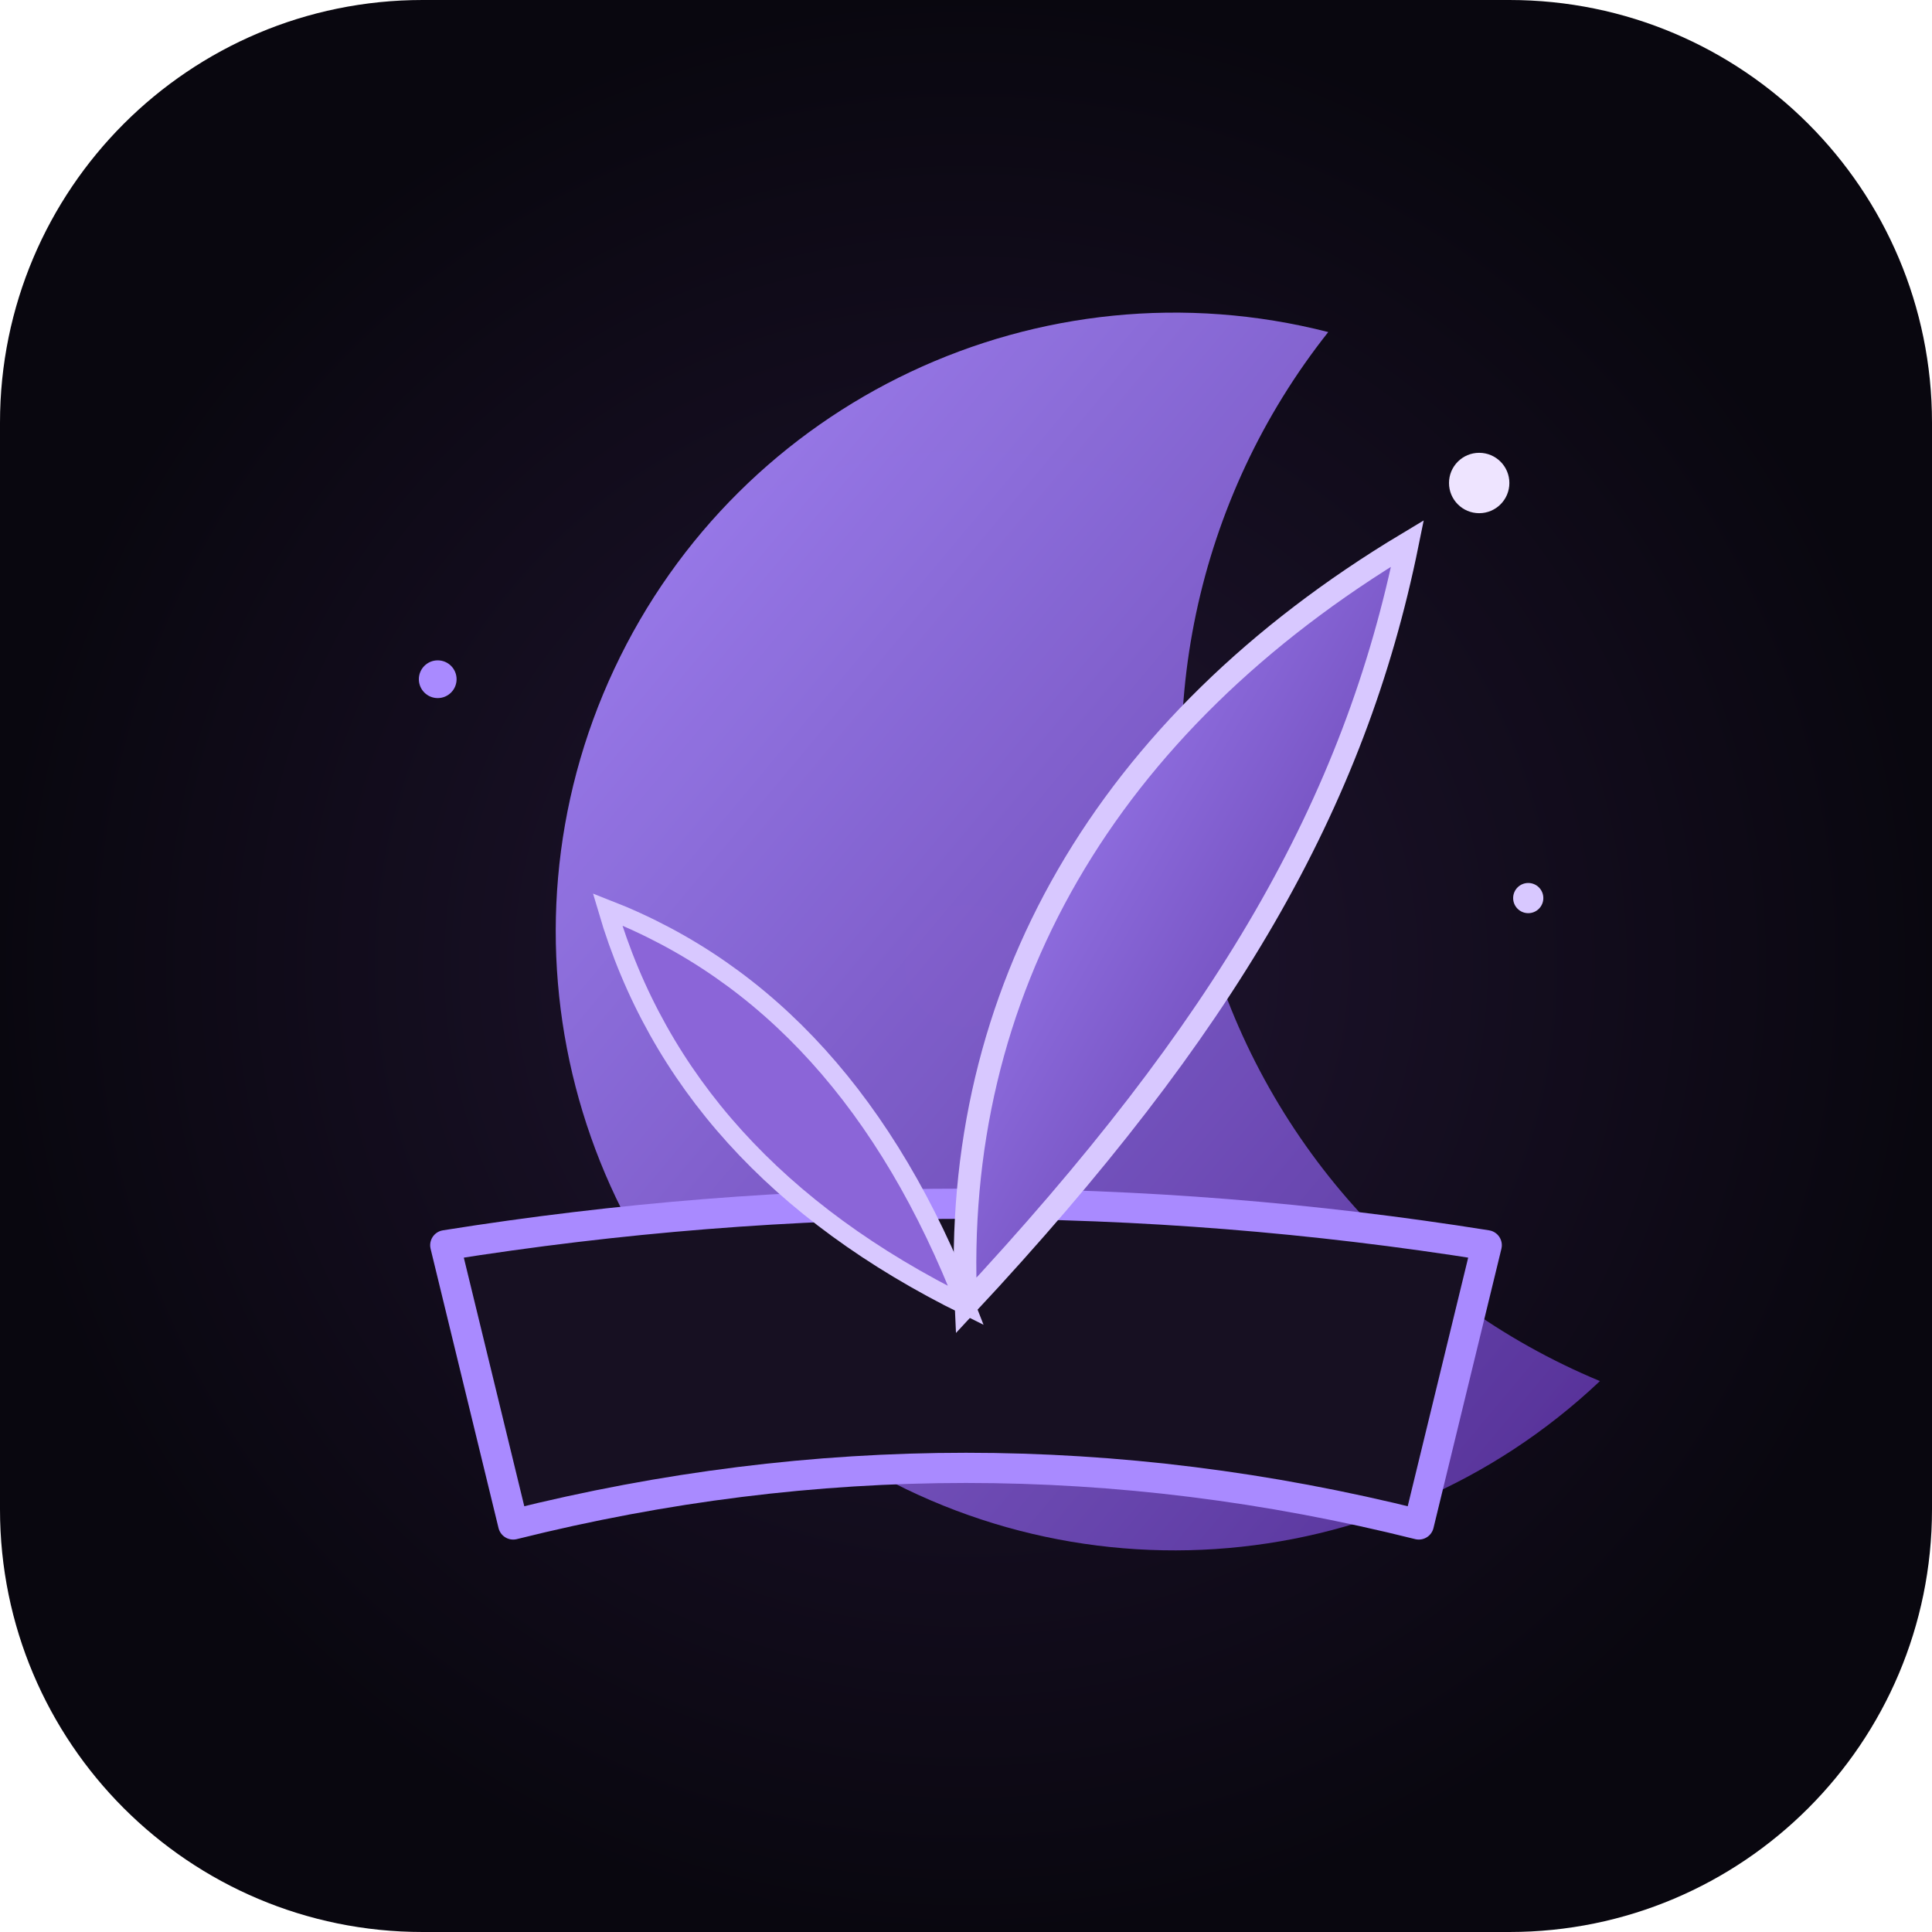
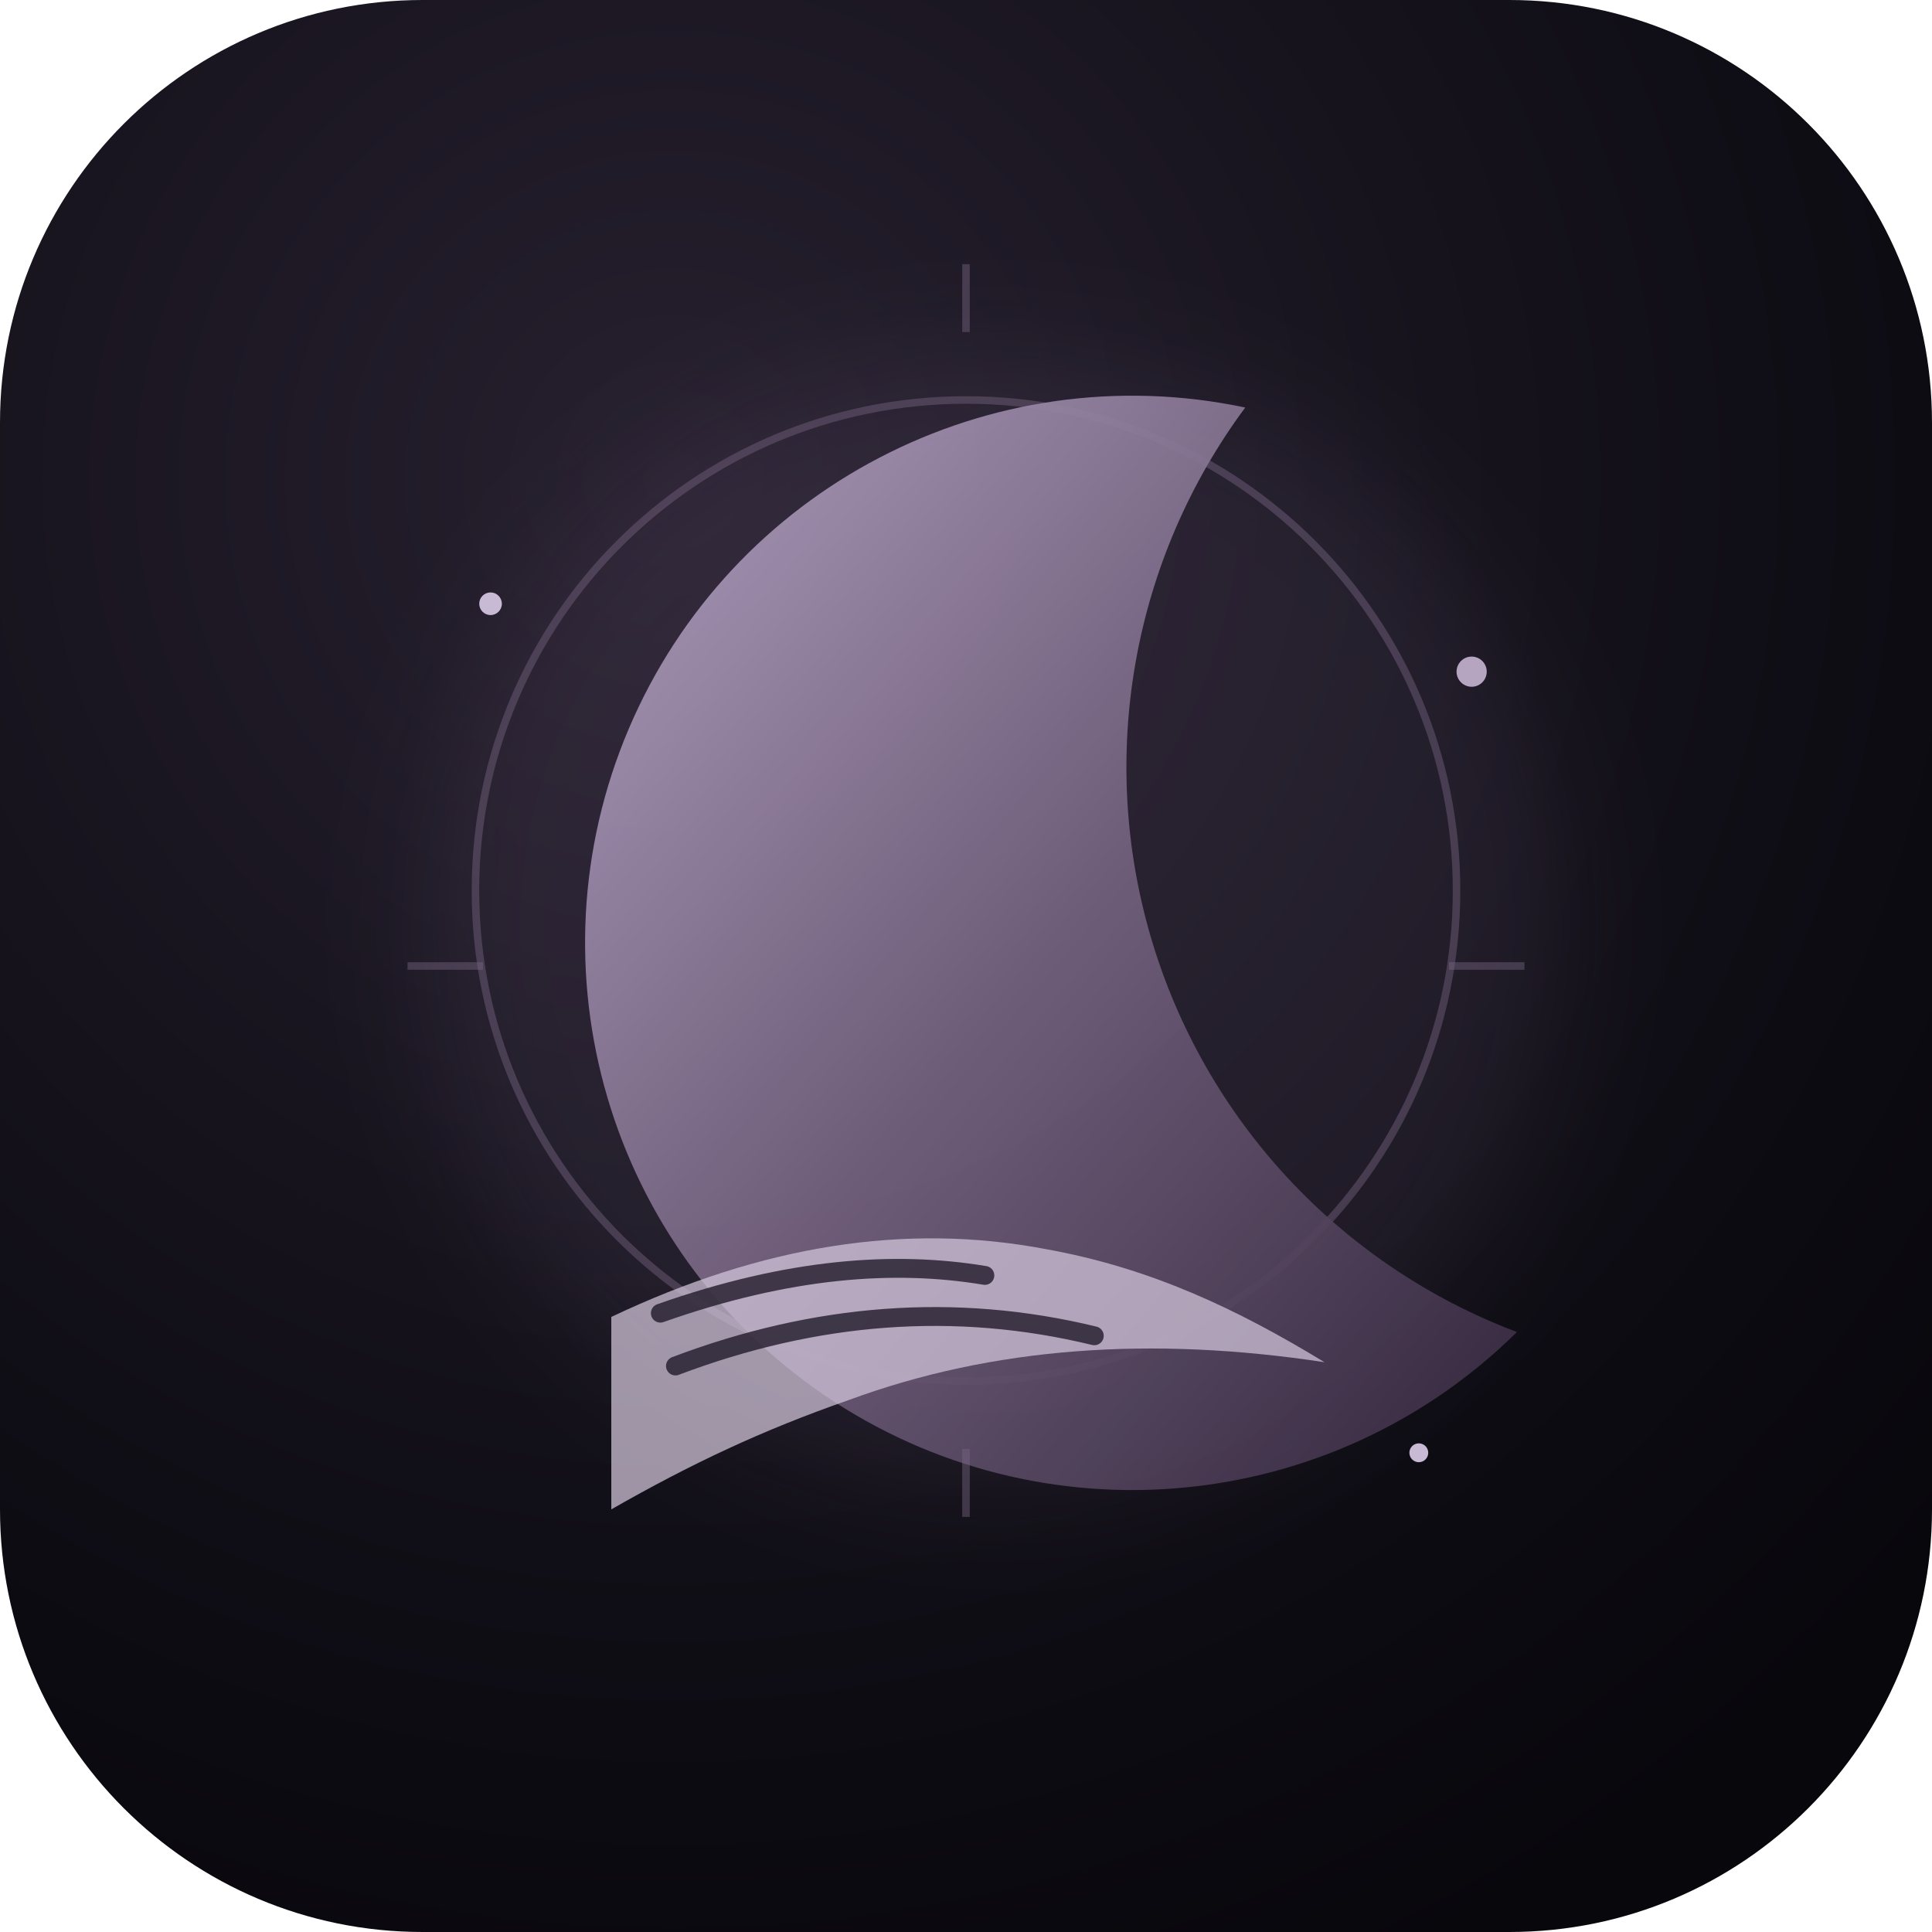
<svg xmlns="http://www.w3.org/2000/svg" viewBox="0 0 512 512">
  <defs>
-     <linearGradient id="g" x1="0" y1="0" x2="1" y2="1">
-       <stop stop-color="#a98aff" />
-       <stop offset="1" stop-color="#56309b" />
+     <radialGradient id="bg" cx="35%" cy="25%" r="85%">
+       <stop stop-color="#27202f" />
+       <stop offset=".65" stop-color="#100e16" />
+       <stop offset="1" stop-color="#08070c" />
+     </radialGradient>
+     <linearGradient id="veil" x1="0" y1="0" x2="1" y2="1">
+       <stop stop-color="#b9a8c9" />
+       <stop offset=".5" stop-color="#74627f" />
+       <stop offset="1" stop-color="#35283f" />
    </linearGradient>
-     <radialGradient id="bg">
-       <stop stop-color="#211532" />
-       <stop offset="1" stop-color="#09070f" />
-     </radialGradient>
+     <filter id="blur">
+       <feGaussianBlur stdDeviation="15" />
+     </filter>
  </defs>
  <rect width="512" height="512" rx="112" fill="url(#bg)" />
-   <path d="M352 88a164 164 0 1 0 72 278A180 180 0 0 1 352 88Z" fill="url(#g)" opacity=".95" />
-   <path d="M118 330q138-22 276 0l-18 74q-120-30-240 0Z" fill="#171022" stroke="#a98aff" stroke-width="8" stroke-linejoin="round" />
-   <path d="M256 346c-4-83 37-154 117-202-14 69-48 128-117 202Z" fill="url(#g)" stroke="#d8c8ff" stroke-width="6" />
-   <path d="M256 346q-31-80-95-105 20 68 95 105Z" fill="#8b65d8" stroke="#d8c8ff" stroke-width="5" />
-   <circle cx="392" cy="128" r="8" fill="#eee4ff" />
-   <circle cx="116" cy="180" r="5" fill="#a98aff" />
-   <circle cx="405" cy="238" r="4" fill="#d8c8ff" />
+   <circle cx="264" cy="245" r="151" fill="#8e789f" opacity=".12" filter="url(#blur)" />
+   <circle cx="256" cy="236" r="130" fill="none" stroke="#756481" stroke-width="2" opacity=".45" />
+   <path d="M330 108a145 145 0 1 0 72 245A160 160 0 0 1 330 108Z" fill="url(#veil)" opacity=".92" />
+   <path d="M162 349c40-19 78-25 115-18 28 5 51 16 74 30-46-7-88-4-126 10-23 8-42 17-63 29Z" fill="#d4c8dc" opacity=".72" />
+   <path d="M175 348c34-12 62-14 86-10m-82 24c37-14 74-17 111-8" fill="none" stroke="#211a29" stroke-width="5" stroke-linecap="round" opacity=".8" />
+   <circle cx="130" cy="160" r="3" fill="#c8b9d4" />
+   <circle cx="390" cy="178" r="4" fill="#b5a5c1" />
+   <circle cx="376" cy="385" r="2.5" fill="#c8b9d4" />
+   <path d="M108 256h20m256 0h20M256 70v18m0 296v18" stroke="#756481" stroke-width="2" opacity=".45" />
</svg>
